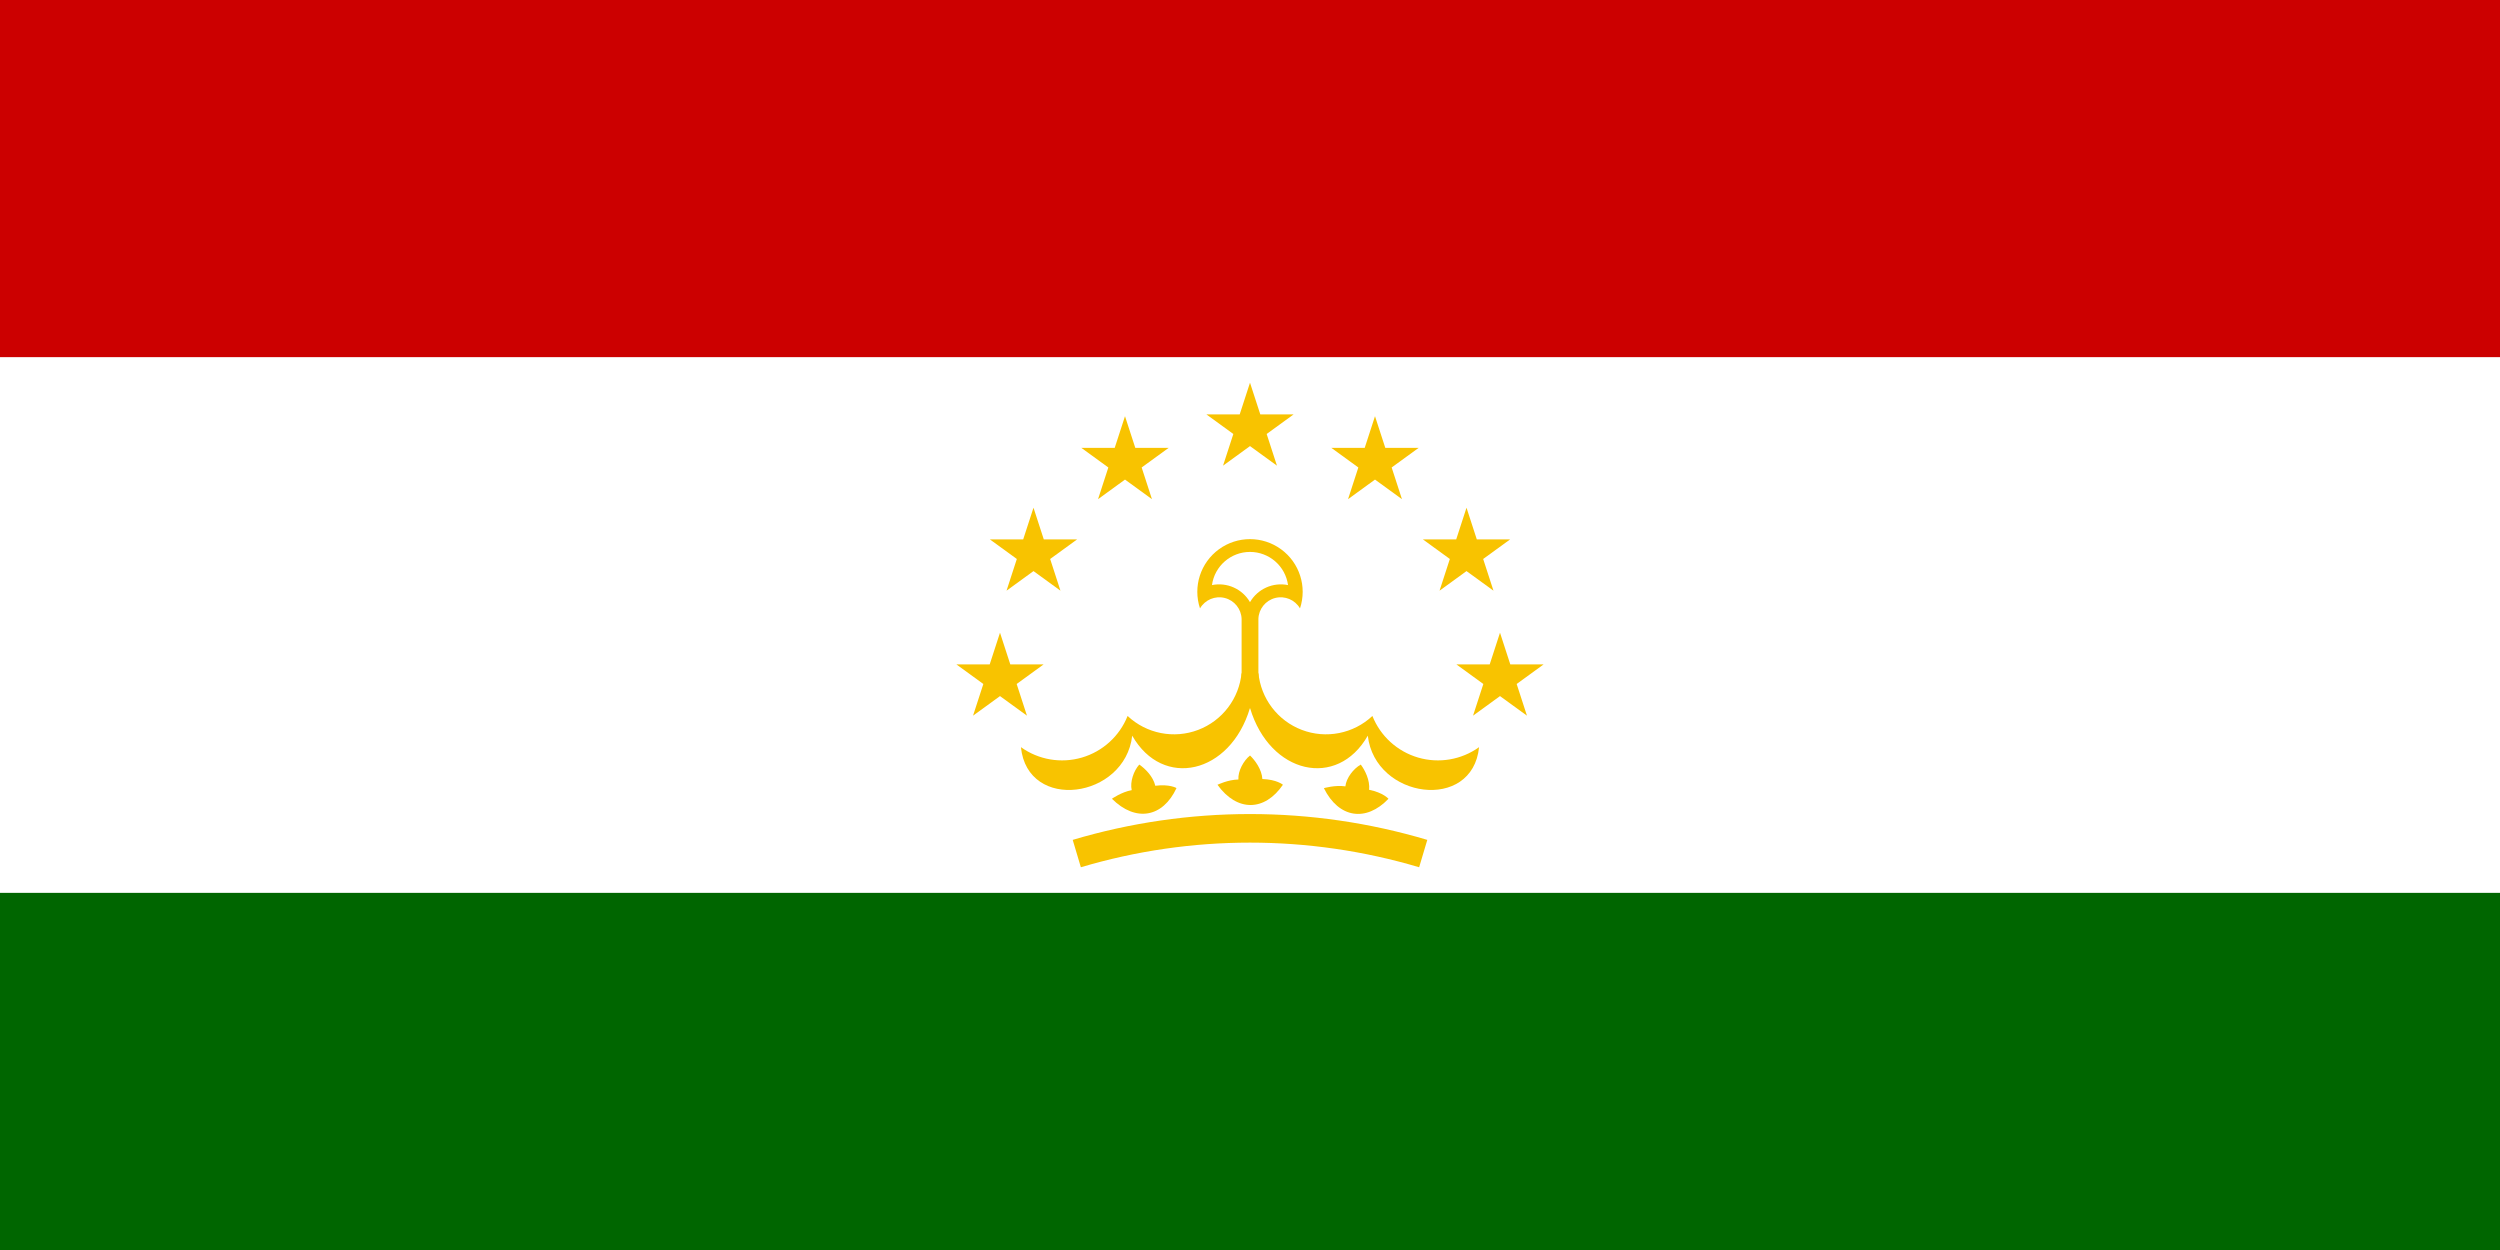
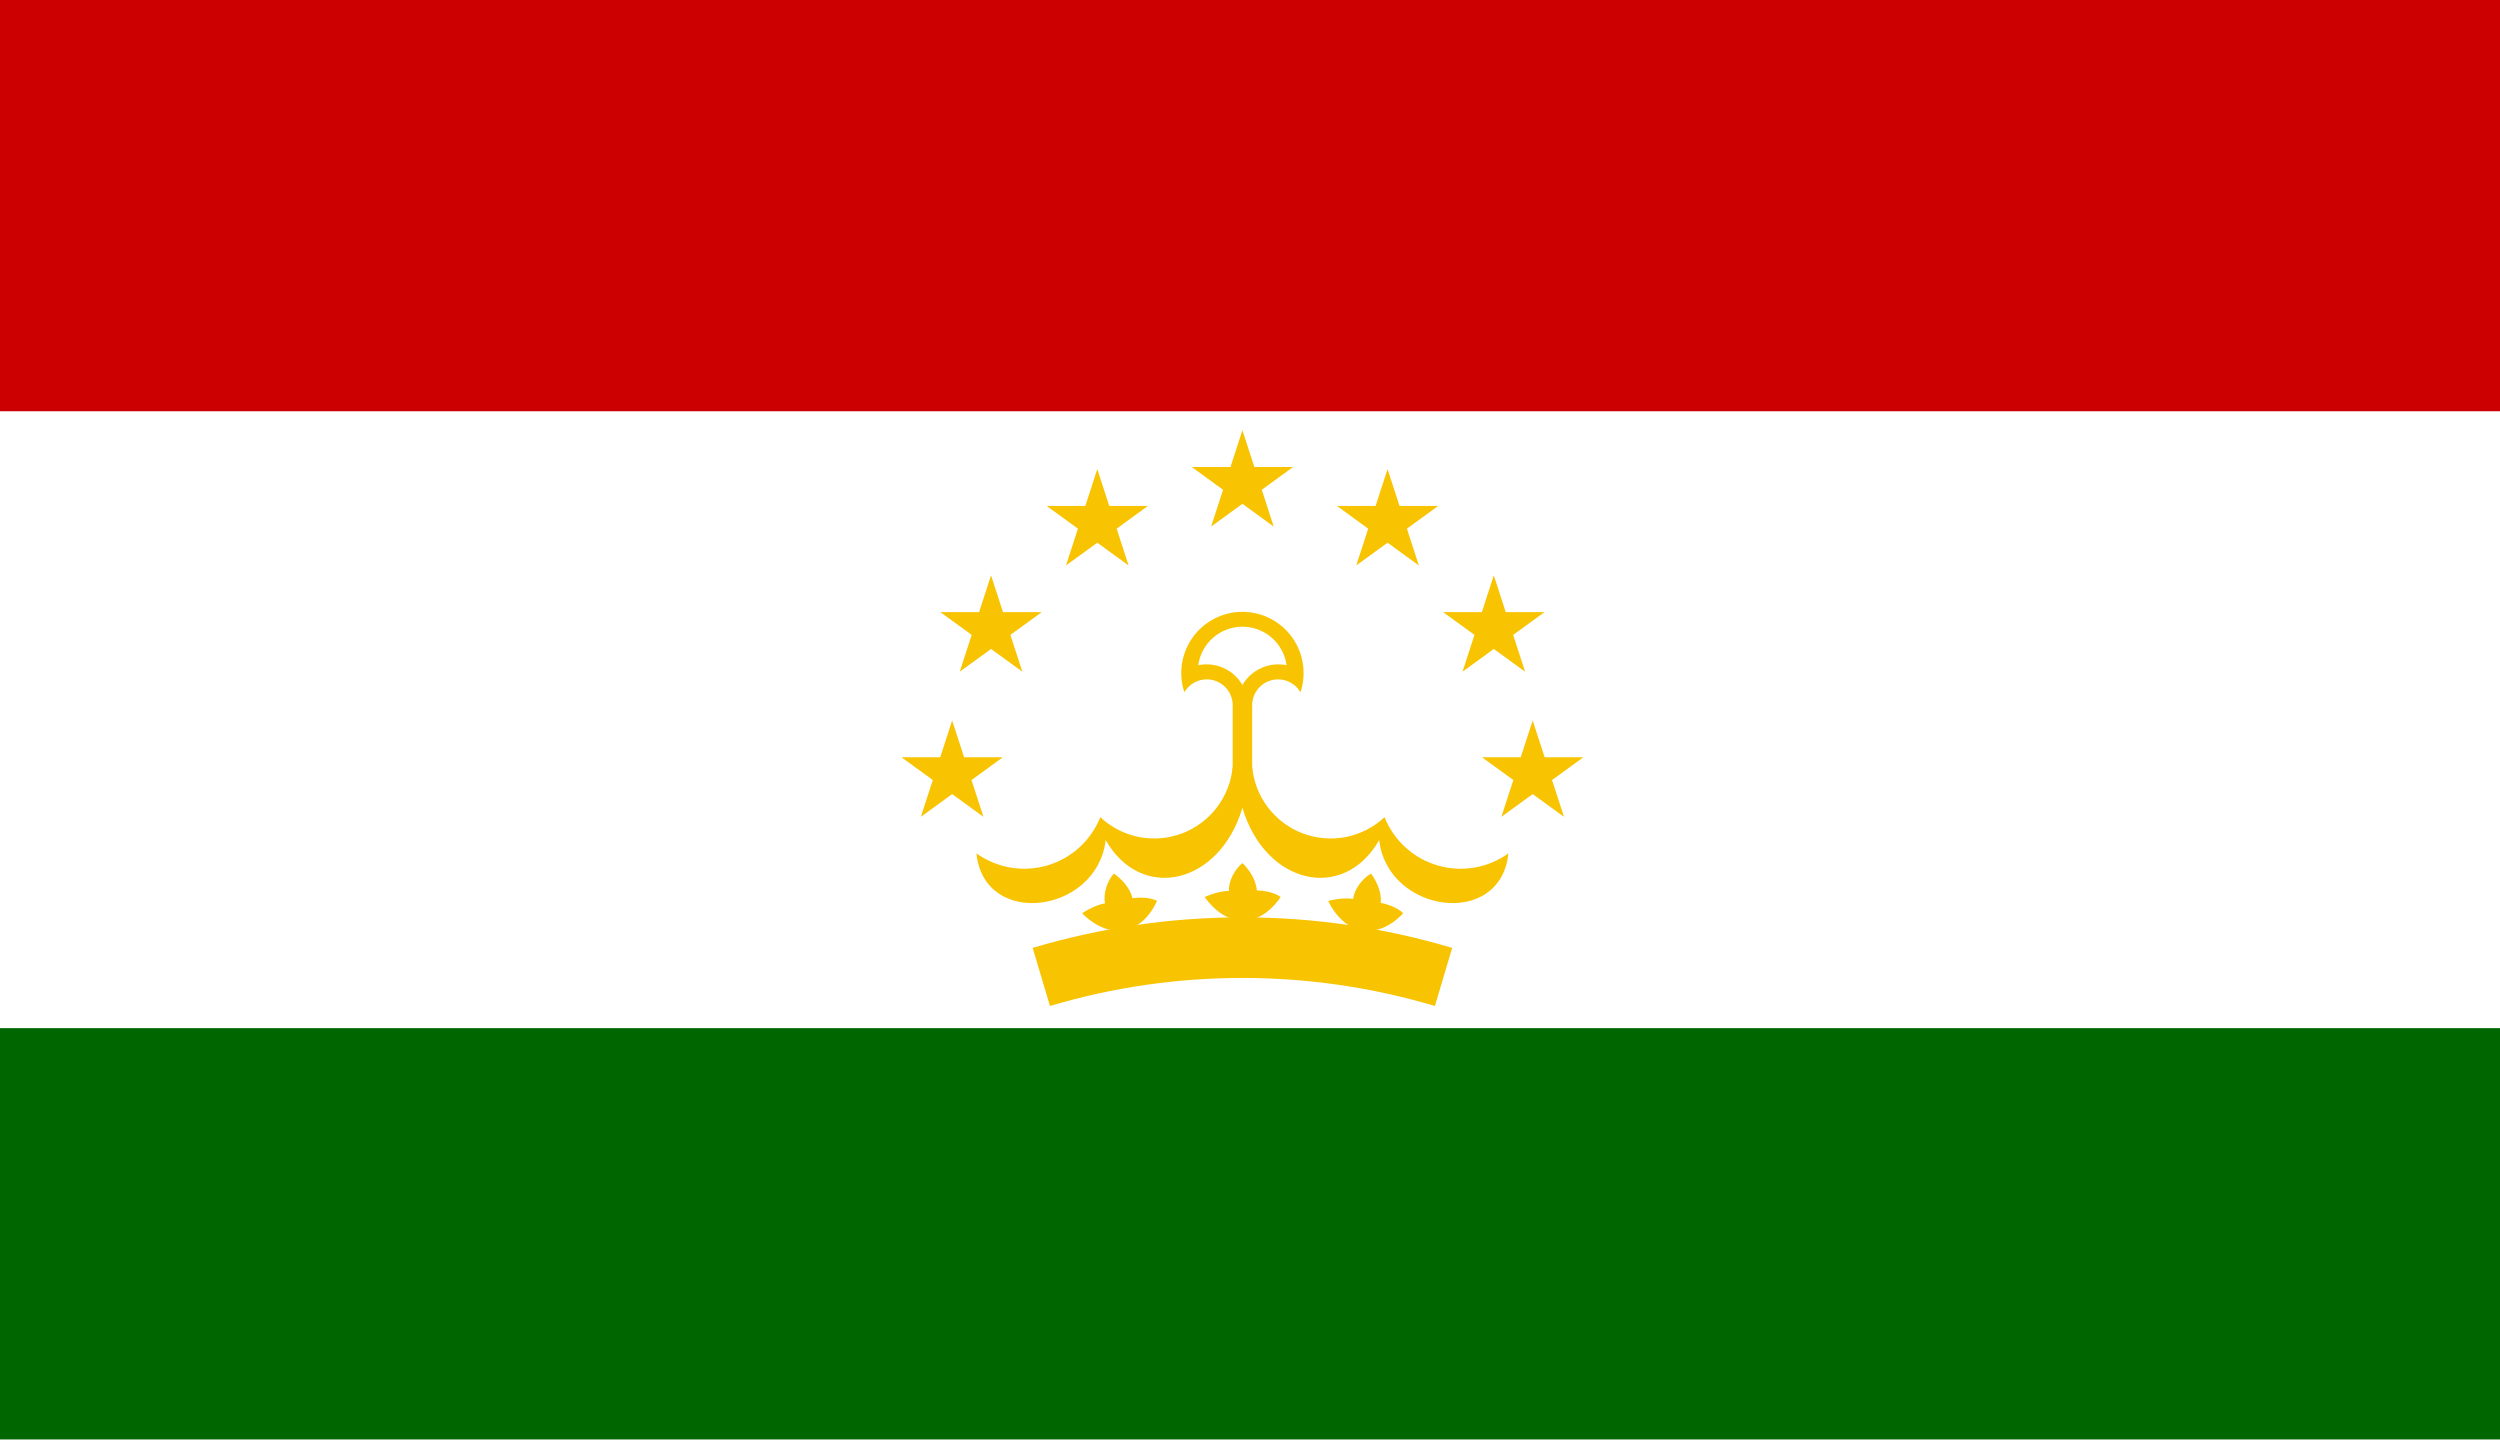
- <svg xmlns="http://www.w3.org/2000/svg" xmlns:xlink="http://www.w3.org/1999/xlink" viewBox="0 0 1400 700">
-   <path fill="#060" d="M0 0h1400v700H0z" />
-   <path fill="#fff" d="M0 0h1400v500H0z" />
-   <path fill="#c00" d="M0 0h1400v200H0z" />
-   <g fill="#f8c300">
-     <path d="M672 340.7a12.5 12.5 0 0 1 23.3 5.9v50h9.4v-50a12.5 12.5 0 0 1 23.3-5.9 29.5 29.5 0 1 0-56 0" />
-     <path d="M678.7 327.65a20 20 0 0 1 21.3 9.55 20 20 0 0 1 21.3-9.55 21.5 21.5 0 0 0-42.6 0" fill="#fff" />
-     <path id="a" d="M695.3 376.627a38 38 0 0 1-63.845 24.316 39.5 39.5 0 0 1-59.734 17.467c3.65 36.426 58.252 28.989 62.32-6.429 17.154 30.115 54.873 21.49 65.91-15.4z" />
-     <use xlink:href="#a" transform="matrix(-1 0 0 1 1400 0)" />
-     <path id="b" d="M658.84 441.31c-7.618 16.446-22.845 19.271-36.164 5.995 0 0 5.354-3.783 11.086-4.826-1.075-4.574 1.13-10.902 4.235-14.324 3.258 2.227 7.804 6.689 8.96 11.874 8.03-1.04 11.883 1.282 11.883 1.282z" />
-     <use xlink:href="#b" transform="rotate(9.37 700 804)" />
-     <use xlink:href="#b" transform="rotate(18.74 700 804)" />
-     <path d="M603 478a340 340 0 0 1 194 0" fill="none" stroke-width="16" stroke="#f8c300" />
-     <g transform="translate(700 380)">
-       <g transform="translate(0 -140)">
-         <path id="c" transform="scale(.00005)" d="m0-513674 301930 929245-790463-574305h977066l-790463 574305z" />
-       </g>
-       <g id="d">
-         <use xlink:href="#c" transform="translate(-70 -121.244)" />
-         <use xlink:href="#c" transform="translate(-121.244 -70)" />
-         <use xlink:href="#c" transform="translate(-140)" />
-       </g>
-       <use xlink:href="#d" transform="scale(-1 1)" />
-     </g>
+ <svg xmlns="http://www.w3.org/2000/svg" width="660" height="380" viewBox="0 0 660 380" fill="none">
+   <g clip-path="url(#clip0_101_393)">
+     <path d="M0 0H660V380H0V0Z" fill="#006600" />
+     <path d="M0 0H660V271.429H0V0Z" fill="white" />
+     <path d="M0 0H660V108.571H0V0Z" fill="#CC0000" />
+     <path d="M312.674 182.757C313.421 181.473 314.567 180.466 315.937 179.89C317.307 179.314 318.827 179.199 320.268 179.564C321.709 179.929 322.992 180.753 323.923 181.912C324.854 183.071 325.382 184.501 325.427 185.987V213.355H330.573V185.987C330.618 184.501 331.146 183.071 332.077 181.912C333.008 180.753 334.291 179.929 335.732 179.564C337.173 179.199 338.693 179.314 340.063 179.89C341.434 180.466 342.579 181.473 343.326 182.757C344.131 180.331 344.348 177.748 343.96 175.221C343.571 172.694 342.589 170.296 341.092 168.223C339.596 166.15 337.629 164.462 335.353 163.298C333.077 162.134 330.557 161.527 328 161.527C325.444 161.527 322.924 162.134 320.648 163.298C318.371 164.462 316.404 166.15 314.908 168.223C313.412 170.296 312.429 172.694 312.04 175.221C311.652 177.748 311.869 180.331 312.674 182.757Z" fill="#F8C300" />
+     <path d="M316.341 175.614C318.587 175.155 320.921 175.413 323.012 176.351C325.104 177.289 326.849 178.859 328 180.842C329.151 178.859 330.896 177.289 332.988 176.351C335.079 175.413 337.413 175.155 339.659 175.614C339.272 172.797 337.878 170.215 335.734 168.346C333.591 166.477 330.844 165.448 328 165.448C325.156 165.448 322.409 166.477 320.266 168.346C318.122 170.215 316.728 172.797 316.341 175.614Z" fill="white" />
+     <path d="M325.427 202.422C325.079 206.305 323.646 210.012 321.292 213.12C318.938 216.228 315.758 218.612 312.114 219.999C308.471 221.387 304.511 221.723 300.686 220.968C296.861 220.213 293.325 218.399 290.481 215.732C289.266 218.782 287.373 221.515 284.944 223.724C282.515 225.933 279.615 227.561 276.464 228.482C273.313 229.403 269.993 229.595 266.757 229.042C263.52 228.49 260.453 227.207 257.786 225.293C259.783 245.231 289.67 241.16 291.897 221.774C301.286 238.257 321.932 233.536 327.973 213.344L325.427 202.422Z" fill="#F8C300" />
+     <path d="M330.573 202.422C330.921 206.305 332.354 210.012 334.708 213.12C337.062 216.228 340.242 218.612 343.886 219.999C347.529 221.387 351.489 221.723 355.314 220.968C359.139 220.213 362.675 218.399 365.519 215.732C366.734 218.782 368.627 221.515 371.056 223.724C373.485 225.933 376.385 227.561 379.536 228.482C382.687 229.403 386.007 229.595 389.243 229.042C392.48 228.49 395.547 227.207 398.214 225.293C396.217 245.231 366.33 241.16 364.103 221.774C354.714 238.257 334.068 233.536 328.027 213.344L330.573 202.422Z" fill="#F8C300" />
+     <path d="M305.471 237.827C301.301 246.829 292.967 248.375 285.676 241.108C285.676 241.108 288.607 239.038 291.744 238.467C291.156 235.963 292.363 232.5 294.062 230.626C295.846 231.845 298.334 234.288 298.967 237.126C303.362 236.557 305.471 237.828 305.471 237.828V237.827Z" fill="#F8C300" />
+     <path d="M338.092 236.808C332.513 245.011 324.038 245.179 318.028 236.823C318.028 236.823 321.256 235.257 324.445 235.204C324.272 232.638 326.027 229.417 328.008 227.846C329.569 229.339 331.627 232.154 331.789 235.057C336.218 235.211 338.092 236.808 338.092 236.808L338.092 236.808Z" fill="#F8C300" />
+     <path d="M370.445 241.113C363.604 248.298 355.214 247.085 350.645 237.861C350.645 237.861 354.086 236.842 357.24 237.309C357.487 234.749 359.743 231.857 361.954 230.629C363.251 232.357 364.823 235.469 364.511 238.36C368.856 239.233 370.445 241.114 370.445 241.114L370.445 241.113Z" fill="#F8C300" />
+     <path d="M274.906 257.909C309.551 247.597 346.449 247.597 381.094 257.909" stroke="#F8C300" stroke-width="16" />
+     <path d="M328 113.58L336.263 139.012L314.63 123.294H341.37L319.737 139.012L328 113.58Z" fill="#F8C300" />
+     <path d="M289.685 123.847L297.948 149.278L276.315 133.561H303.055L281.422 149.278L289.685 123.847Z" fill="#F8C300" />
+     <path d="M261.636 151.895L269.899 177.327L248.266 161.609H275.006L253.373 177.327L261.636 151.895Z" fill="#F8C300" />
+     <path d="M251.37 190.21L259.633 215.642L238 199.924H264.74L243.107 215.642L251.37 190.21Z" fill="#F8C300" />
+     <path d="M366.315 123.847L358.052 149.278L379.685 133.561H352.945L374.578 149.278L366.315 123.847Z" fill="#F8C300" />
+     <path d="M394.364 151.895L386.101 177.327L407.734 161.609H380.994L402.627 177.327L394.364 151.895Z" fill="#F8C300" />
+     <path d="M404.63 190.21L396.367 215.642L418 199.924H391.26L412.893 215.642L404.63 190.21Z" fill="#F8C300" />
  </g>
+   <defs>
+     <clipPath id="clip0_101_393">
+       <rect width="660" height="380" fill="white" />
+     </clipPath>
+   </defs>
</svg>
